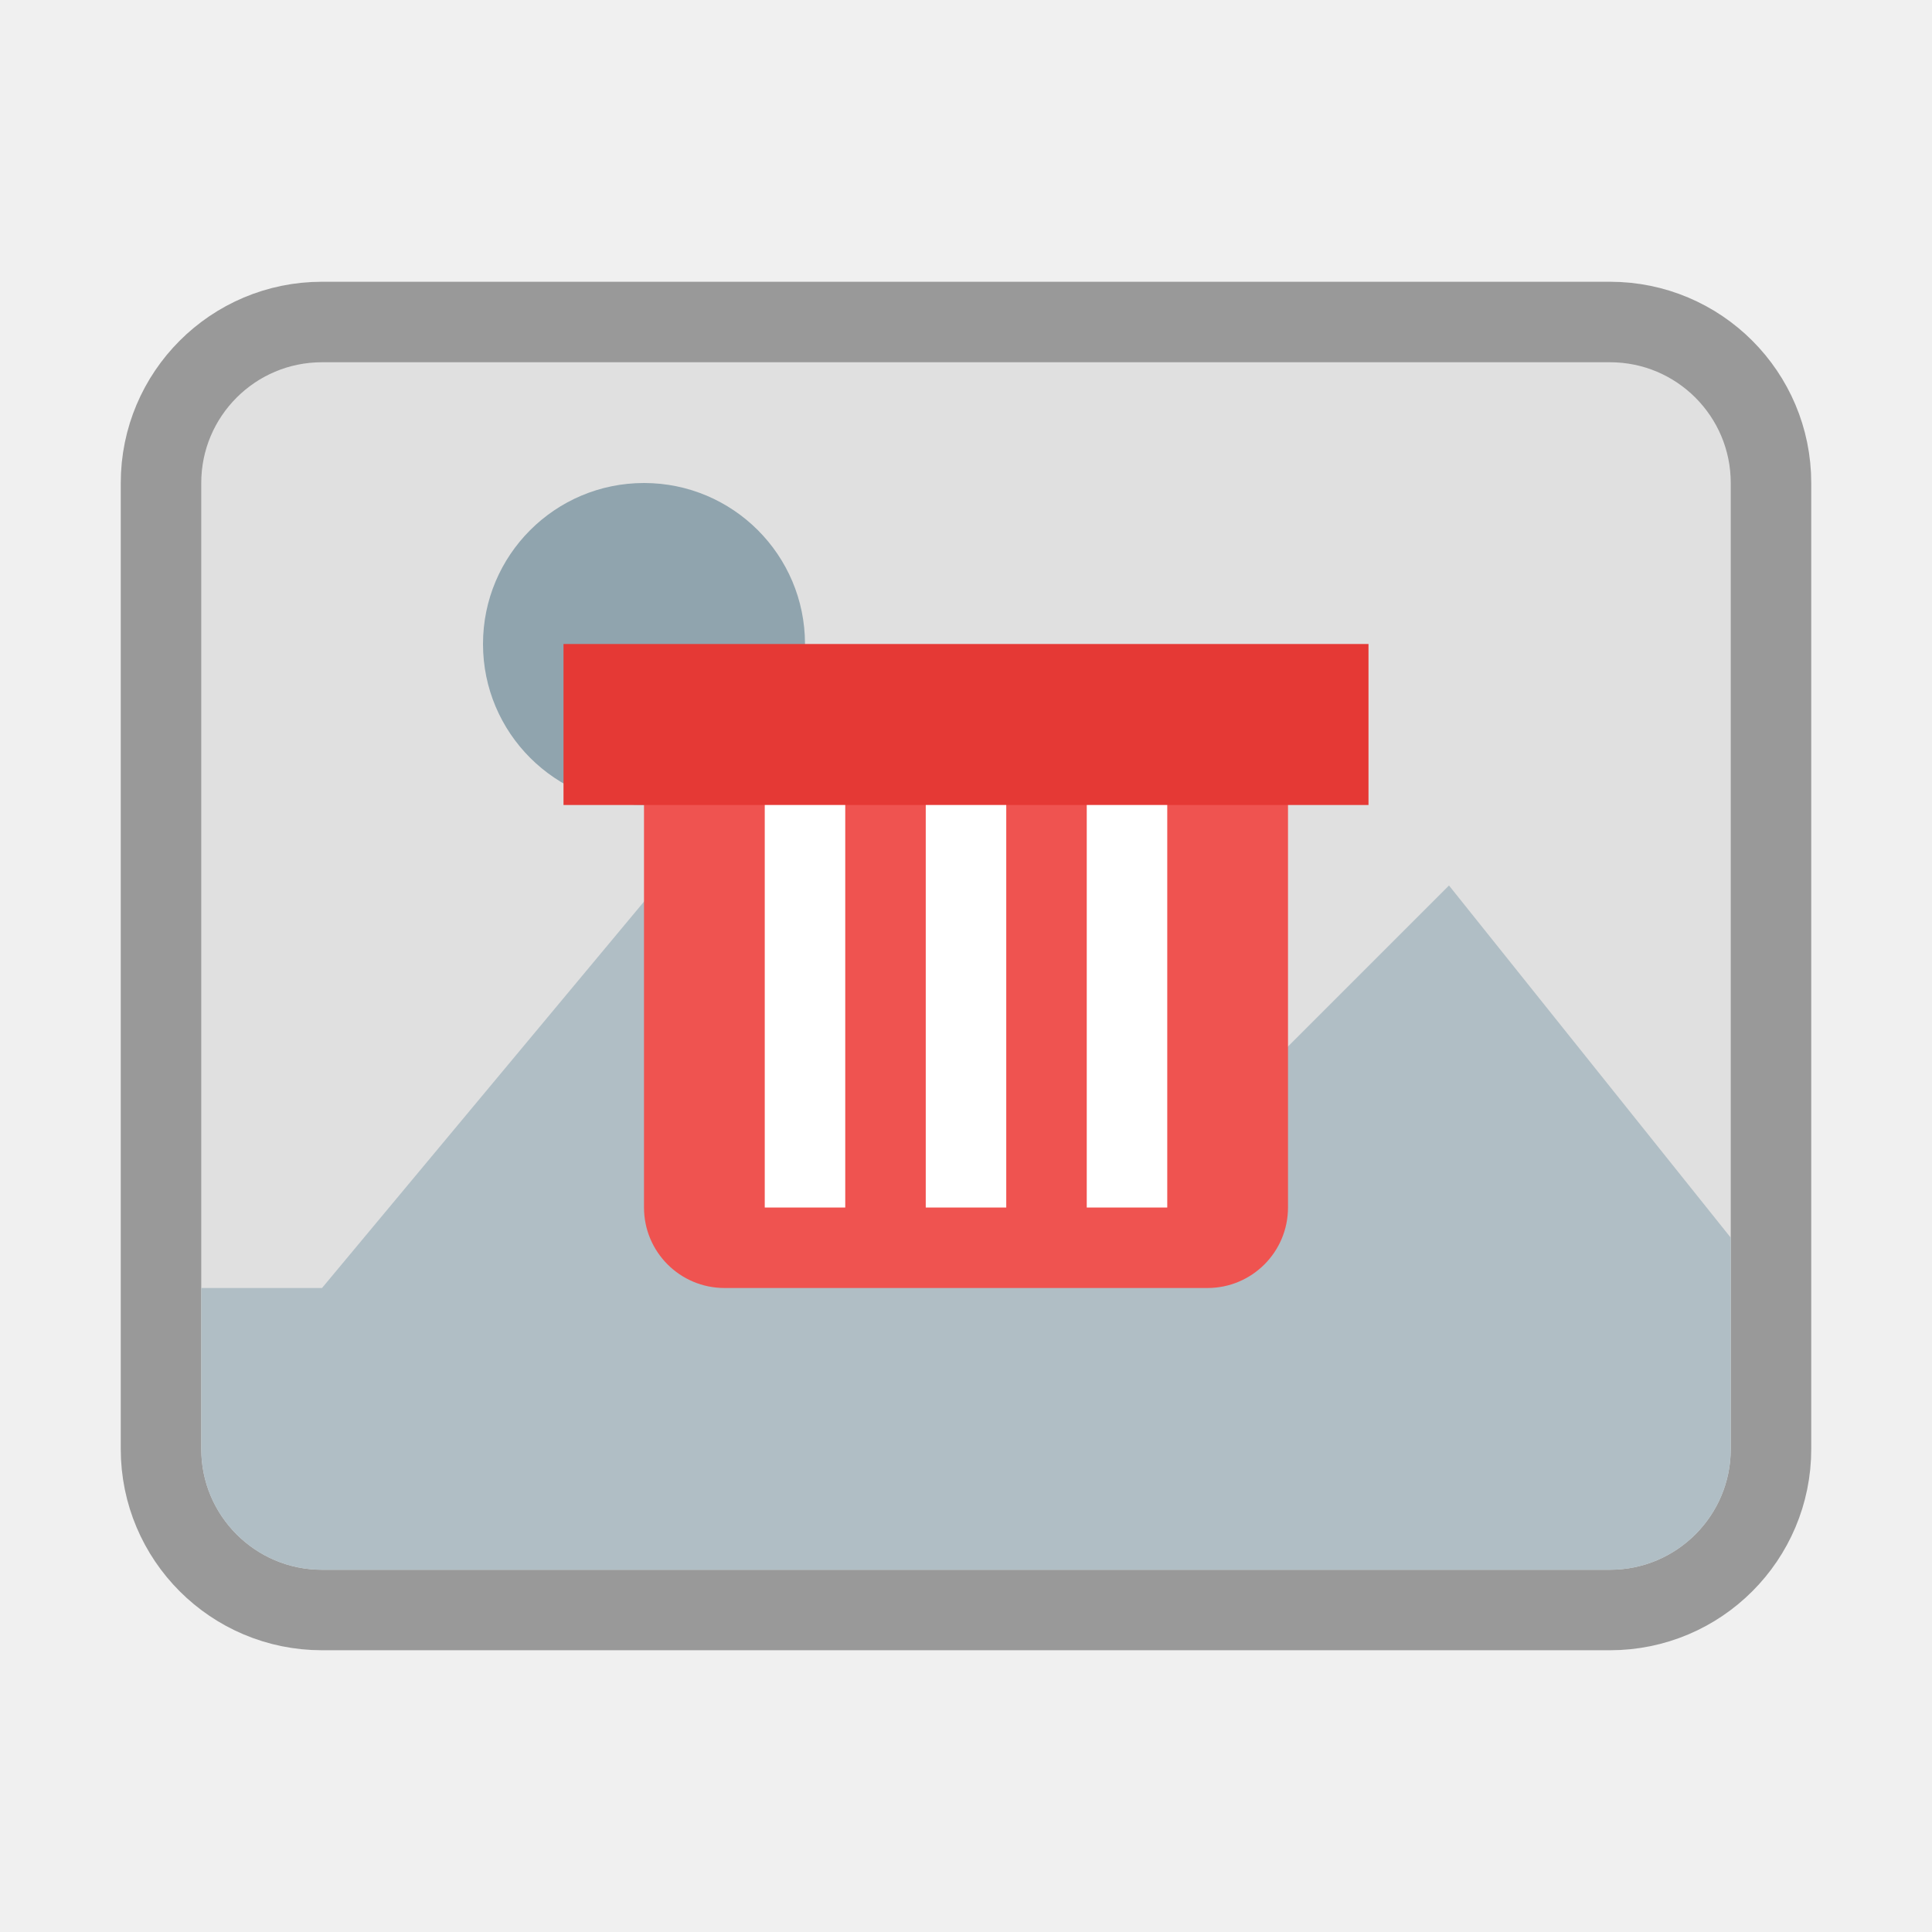
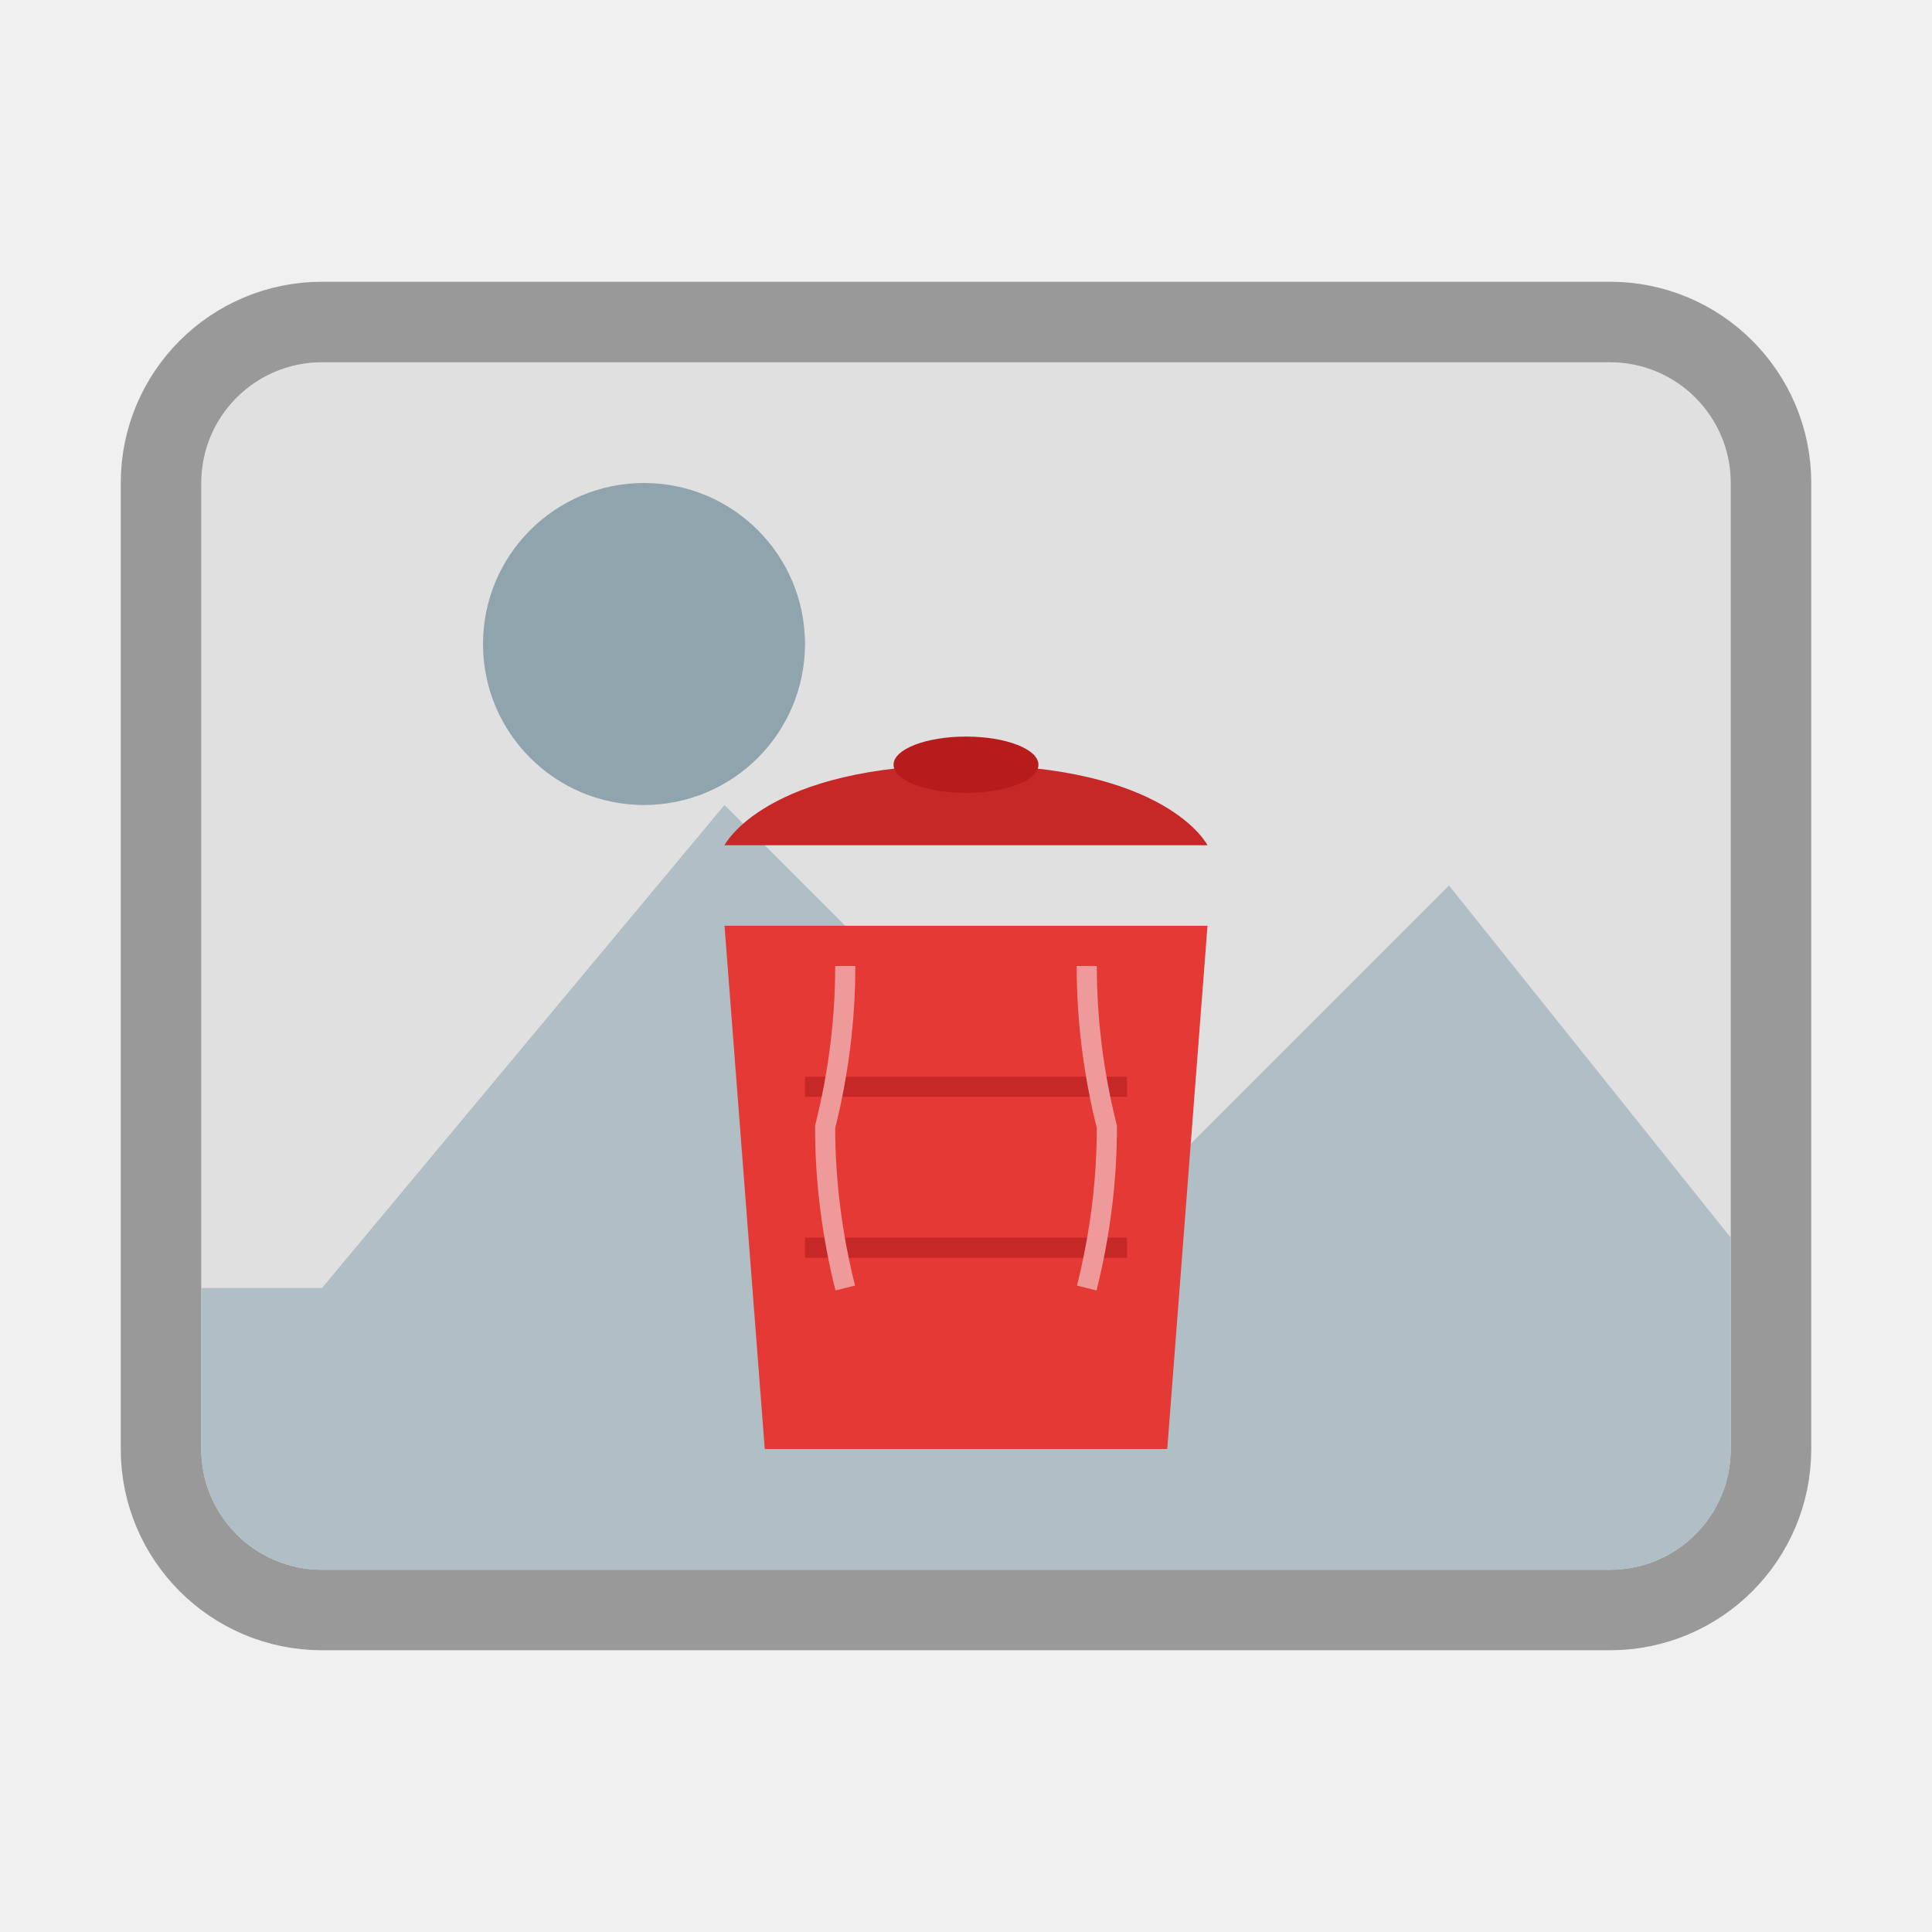
<svg xmlns="http://www.w3.org/2000/svg" width="48" height="48" viewBox="0 0 48 48">
  <rect x="4" y="8" width="40" height="32" rx="4" ry="4" fill="#E0E0E0" stroke="#999" stroke-width="2" />
  <clipPath id="borderFrameMask">
    <rect x="5" y="9" width="38" height="30" rx="3" ry="3" />
  </clipPath>
  <g clip-path="url(#borderFrameMask)">
    <polygon points="8,32 18,20 28,30 36,22 44,32 44,40 4,40 4,32" fill="#B0BEC5" />
    <circle cx="16" cy="16" r="4" fill="#90A4AE" />
-     <rect x="16" y="18" width="16" height="14" rx="2" ry="2" fill="#EF5350" />
-     <rect x="14" y="16" width="20" height="4" fill="#E53935" />
-     <line x1="20" y1="20" x2="20" y2="30" stroke="white" stroke-width="2" />
-     <line x1="24" y1="20" x2="24" y2="30" stroke="white" stroke-width="2" />
-     <line x1="28" y1="20" x2="28" y2="30" stroke="white" stroke-width="2" />
+     <path d="M18,23 L30,23 L29,36 L19,36 Z" fill="#E53935" />
+     <path d="M18,21 L30,21 C30,21 29,19 24,19 C19,19 18,21 18,21 Z" fill="#C62828" />
+     <ellipse cx="24" cy="19" rx="1.8" ry="0.7" fill="#B71C1C" />
+     <path d="M20,27 L28,27 M20,31 L28,31" stroke="#C62828" stroke-width="0.5" />
+     <path d="M21,24 Q21,26 20.5,28 Q20.5,30 21,32" stroke="#EF9A9A" stroke-width="0.5" fill="none" />
+     <path d="M27,24 Q27,26 27.5,28 Q27.5,30 27,32" stroke="#EF9A9A" stroke-width="0.5" fill="none" />
  </g>
</svg>
